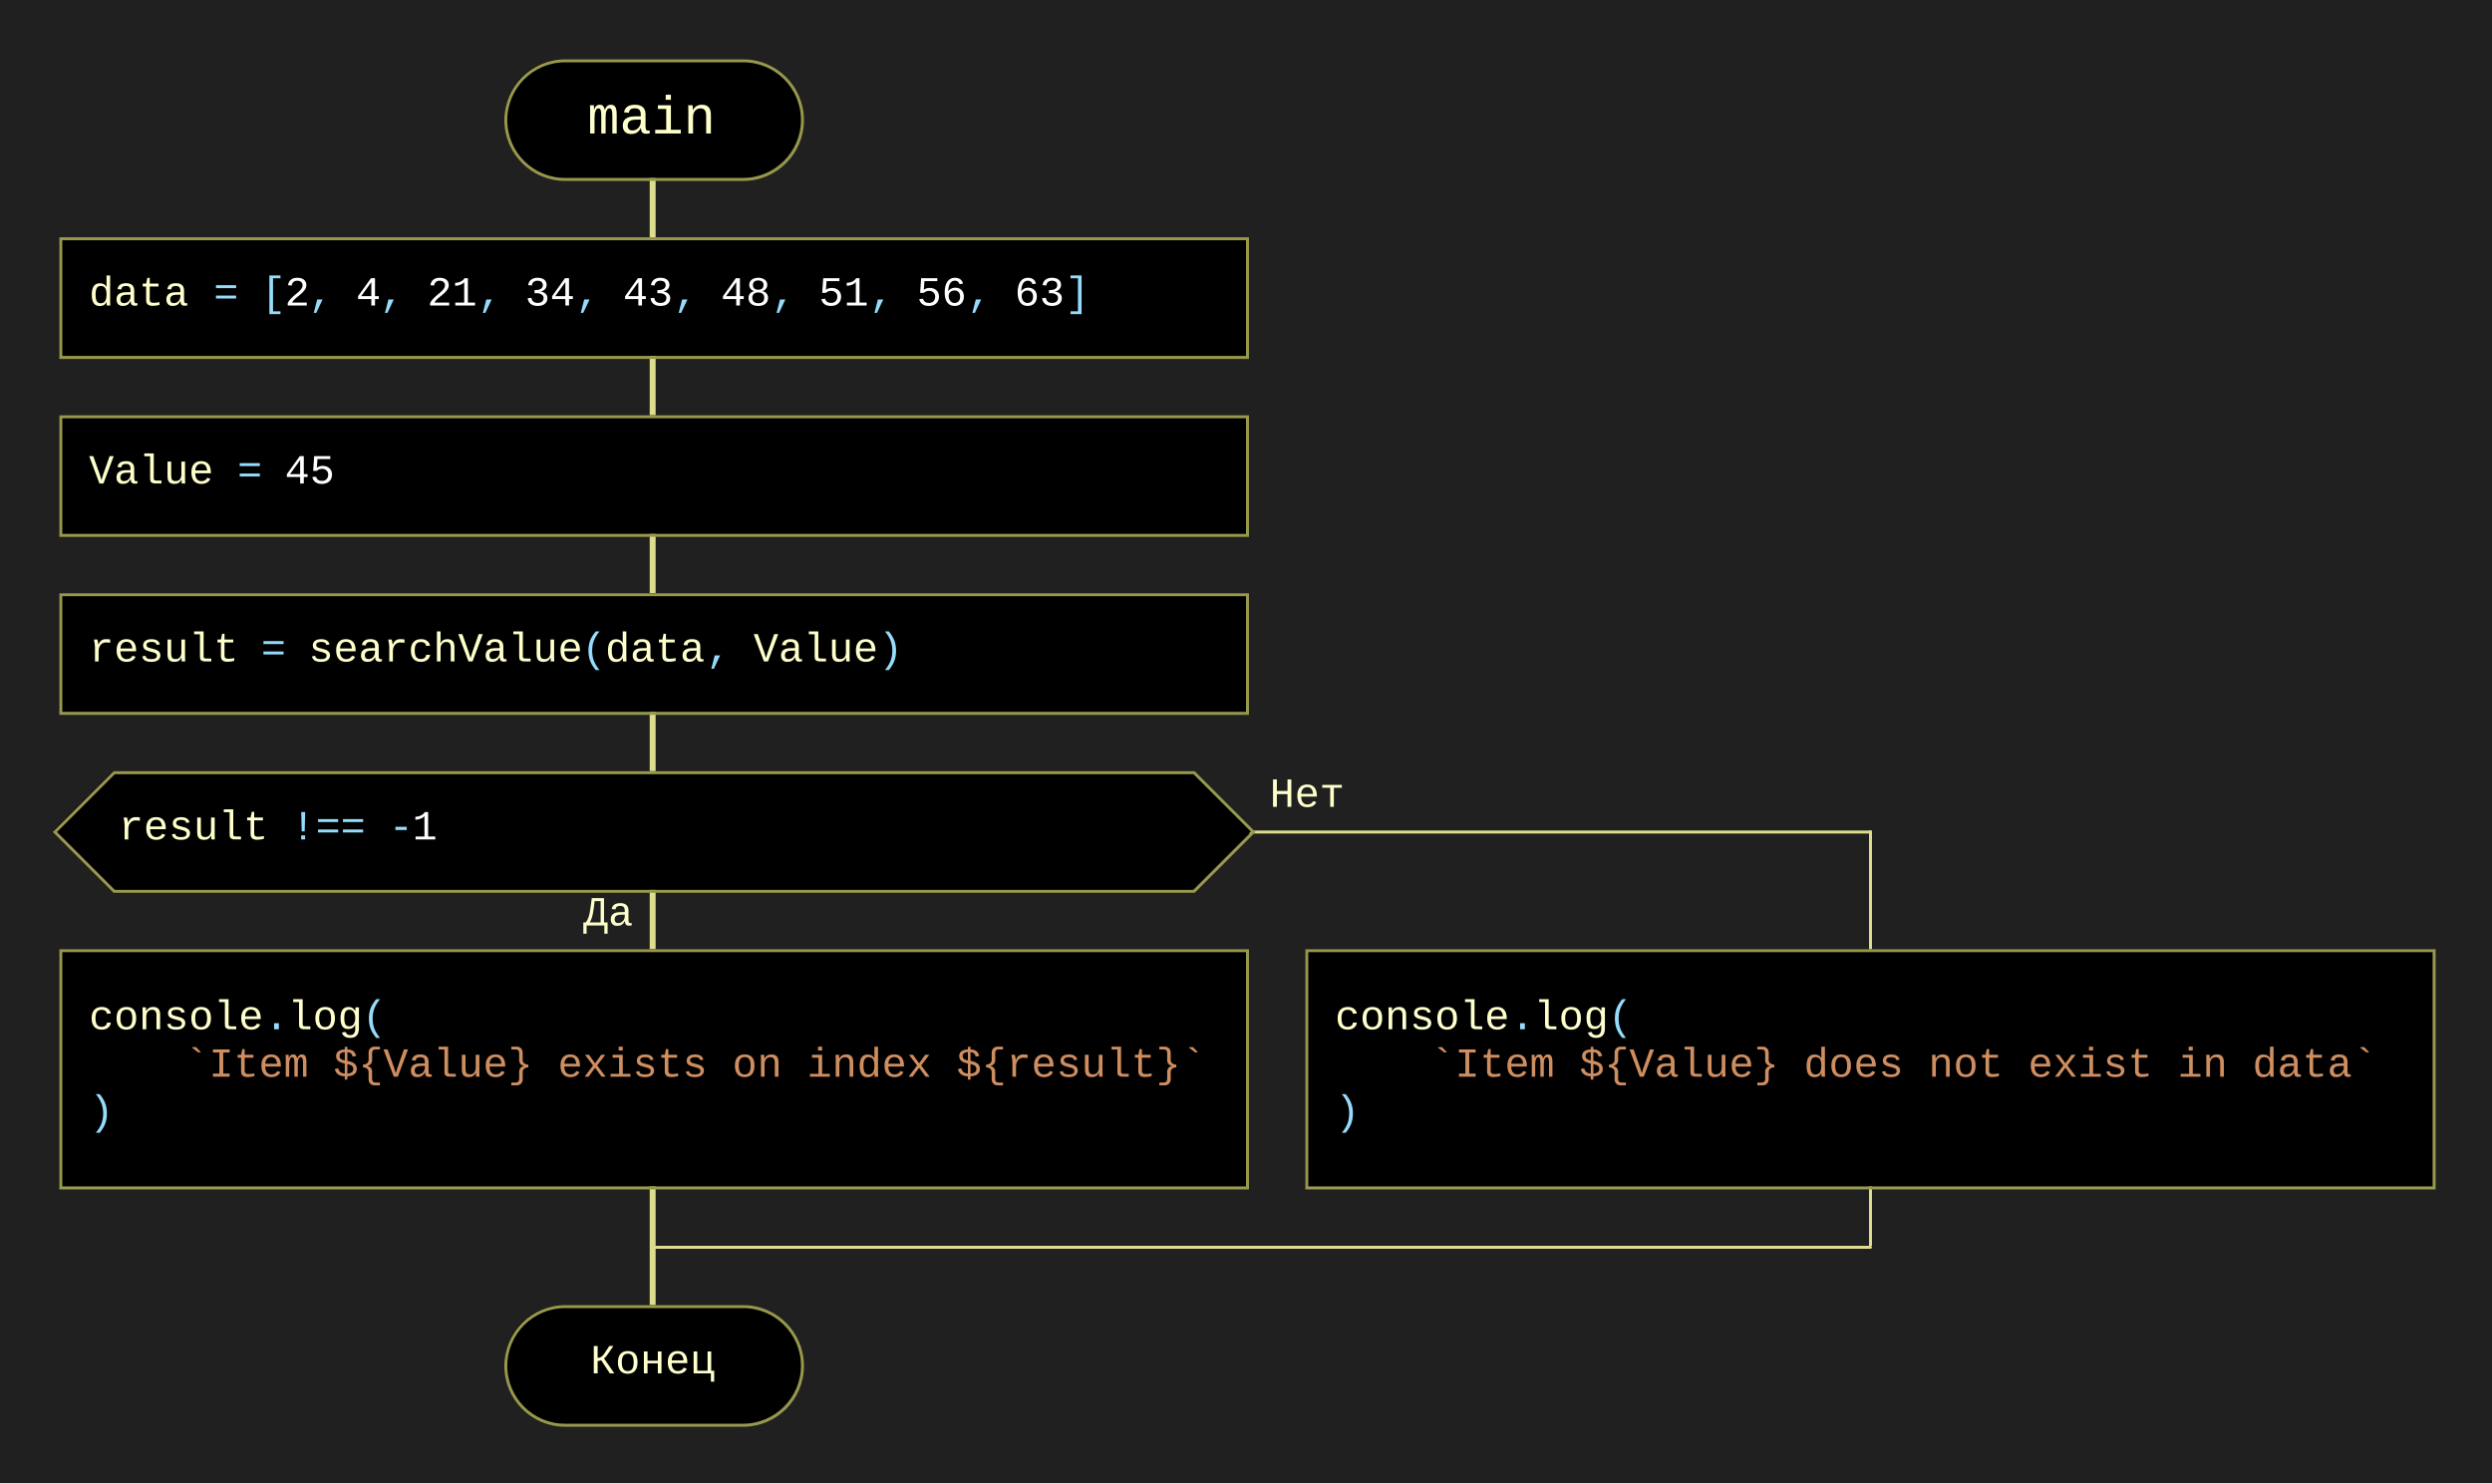
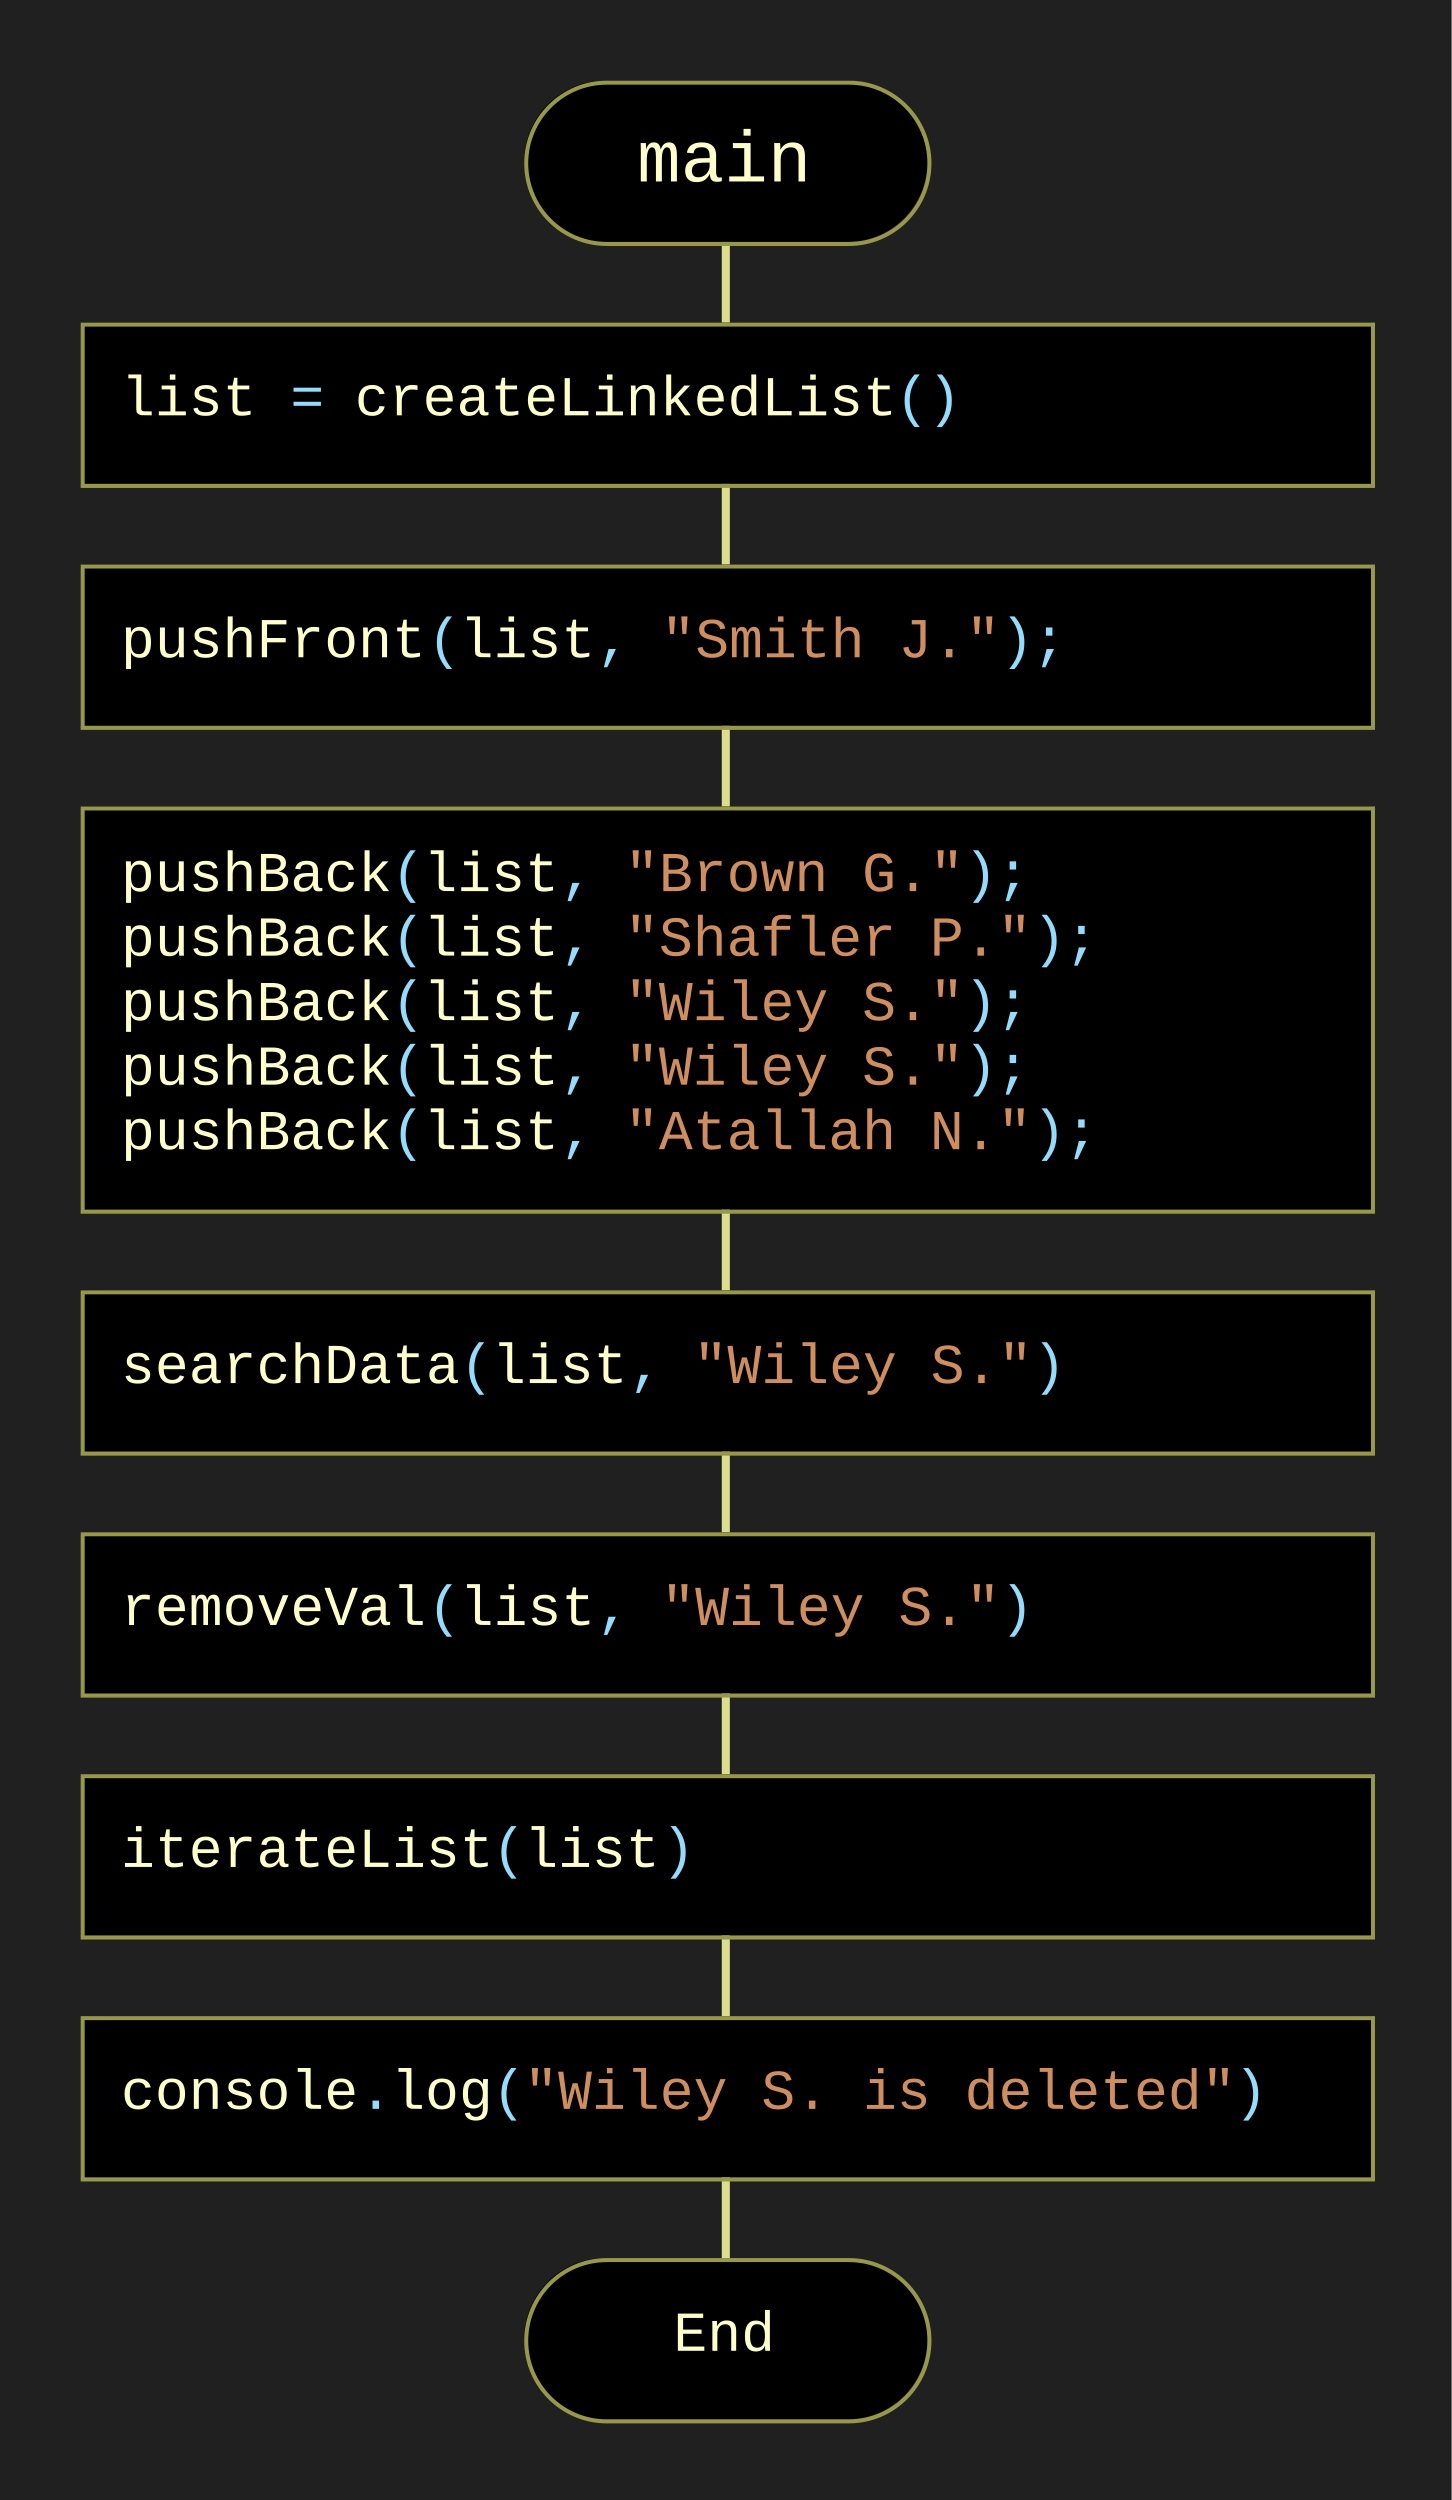
- <svg xmlns="http://www.w3.org/2000/svg" version="1.1" width="840" height="500">
+ <svg xmlns="http://www.w3.org/2000/svg" version="1.1" width="360" height="620">
  <defs />
  <g>
-     <rect fill="#202020" stroke="none" x="0" y="0" width="840" height="500" />
-     <g transform="scale(1,1) translate(220,40)">
+     <rect fill="#202020" stroke="none" x="0" y="0" width="360" height="620" />
+     <g transform="scale(1,1) translate(180,40)">
      <rect fill="#dddd90" stroke="none" x="-1" y="0" width="2" height="60" />
      <rect fill="#dddd90" stroke="none" x="-1" y="60" width="2" height="60" />
-       <rect fill="#dddd90" stroke="none" x="-1" y="120" width="2" height="60" />
-       <rect fill="#dddd90" stroke="none" x="-1" y="180" width="2" height="60" />
-       <rect fill="#dddd90" stroke="none" x="-1" y="240" width="2" height="80" />
-       <path fill="none" stroke="#dddd90" paint-order="fill stroke markers" d=" M 0.5 240.5 L 410.5 240.5" stroke-linecap="round" stroke-miterlimit="10" />
-       <rect fill="#dddd90" stroke="none" x="410" y="240" width="1" height="80" />
-       <rect fill="#dddd90" stroke="none" x="410" y="320" width="1" height="60" />
-       <rect fill="#dddd90" stroke="none" x="-1" y="320" width="2" height="60" />
-       <rect fill="#dddd90" stroke="none" x="-1" y="380" width="2" height="40" />
-       <path fill="none" stroke="#dddd90" paint-order="fill stroke markers" d=" M 0.5 380.5 L 410.5 380.5" stroke-linecap="round" stroke-miterlimit="10" />
-       <path fill="#000000" stroke="none" paint-order="stroke fill markers" d=" M -30 440 A 20 20 0 0 1 -30 400 L 30 400 L 30 400 A 20 20 0 0 1 30 440 Z" />
-       <path fill="none" stroke="#98984D" paint-order="fill stroke markers" d=" M -29.5 440.5 A 20 20 0 0 1 -29.5 400.5 L 30.5 400.5 L 30.5 400.5 A 20 20 0 0 1 30.5 440.5 Z" stroke-linecap="round" stroke-miterlimit="10" />
-       <text fill="#ffffcc" stroke="none" font-family="Consolas, Monaco, Cousine" font-size="14px" font-style="normal" font-weight="normal" text-decoration="normal" x="-21" y="423" text-anchor="start" dominant-baseline="alphabetic">Конец</text>
-       <rect fill="#000000" stroke="none" x="-200" y="40" width="400" height="40" />
-       <rect fill="none" stroke="#98984D" x="-199.5" y="40.5" width="400" height="40" stroke-linecap="round" stroke-miterlimit="10" />
-       <text fill="#ffffcc" stroke="none" font-family="Consolas, Monaco, Cousine" font-size="14px" font-style="normal" font-weight="normal" text-decoration="normal" x="-190" y="63" text-anchor="start" dominant-baseline="alphabetic">data</text>
-       <text fill="#95DCFC" stroke="none" font-family="Consolas, Monaco, Cousine" font-size="14px" font-style="normal" font-weight="normal" text-decoration="normal" x="-148" y="63" text-anchor="start" dominant-baseline="alphabetic">=</text>
-       <text fill="#95DCFC" stroke="none" font-family="Consolas, Monaco, Cousine" font-size="14px" font-style="normal" font-weight="normal" text-decoration="normal" x="-132" y="63" text-anchor="start" dominant-baseline="alphabetic">[</text>
-       <text fill="#ffffff" stroke="none" font-family="Consolas, Monaco, Cousine" font-size="14px" font-style="normal" font-weight="normal" text-decoration="normal" x="-124" y="63" text-anchor="start" dominant-baseline="alphabetic">2</text>
-       <text fill="#95DCFC" stroke="none" font-family="Consolas, Monaco, Cousine" font-size="14px" font-style="normal" font-weight="normal" text-decoration="normal" x="-116" y="63" text-anchor="start" dominant-baseline="alphabetic">,</text>
-       <text fill="#ffffff" stroke="none" font-family="Consolas, Monaco, Cousine" font-size="14px" font-style="normal" font-weight="normal" text-decoration="normal" x="-100" y="63" text-anchor="start" dominant-baseline="alphabetic">4</text>
-       <text fill="#95DCFC" stroke="none" font-family="Consolas, Monaco, Cousine" font-size="14px" font-style="normal" font-weight="normal" text-decoration="normal" x="-92" y="63" text-anchor="start" dominant-baseline="alphabetic">,</text>
-       <text fill="#ffffff" stroke="none" font-family="Consolas, Monaco, Cousine" font-size="14px" font-style="normal" font-weight="normal" text-decoration="normal" x="-76" y="63" text-anchor="start" dominant-baseline="alphabetic">21</text>
-       <text fill="#95DCFC" stroke="none" font-family="Consolas, Monaco, Cousine" font-size="14px" font-style="normal" font-weight="normal" text-decoration="normal" x="-59" y="63" text-anchor="start" dominant-baseline="alphabetic">,</text>
-       <text fill="#ffffff" stroke="none" font-family="Consolas, Monaco, Cousine" font-size="14px" font-style="normal" font-weight="normal" text-decoration="normal" x="-43" y="63" text-anchor="start" dominant-baseline="alphabetic">34</text>
-       <text fill="#95DCFC" stroke="none" font-family="Consolas, Monaco, Cousine" font-size="14px" font-style="normal" font-weight="normal" text-decoration="normal" x="-26" y="63" text-anchor="start" dominant-baseline="alphabetic">,</text>
-       <text fill="#ffffff" stroke="none" font-family="Consolas, Monaco, Cousine" font-size="14px" font-style="normal" font-weight="normal" text-decoration="normal" x="-10" y="63" text-anchor="start" dominant-baseline="alphabetic">43</text>
-       <text fill="#95DCFC" stroke="none" font-family="Consolas, Monaco, Cousine" font-size="14px" font-style="normal" font-weight="normal" text-decoration="normal" x="7" y="63" text-anchor="start" dominant-baseline="alphabetic">,</text>
-       <text fill="#ffffff" stroke="none" font-family="Consolas, Monaco, Cousine" font-size="14px" font-style="normal" font-weight="normal" text-decoration="normal" x="23" y="63" text-anchor="start" dominant-baseline="alphabetic">48</text>
-       <text fill="#95DCFC" stroke="none" font-family="Consolas, Monaco, Cousine" font-size="14px" font-style="normal" font-weight="normal" text-decoration="normal" x="40" y="63" text-anchor="start" dominant-baseline="alphabetic">,</text>
-       <text fill="#ffffff" stroke="none" font-family="Consolas, Monaco, Cousine" font-size="14px" font-style="normal" font-weight="normal" text-decoration="normal" x="56" y="63" text-anchor="start" dominant-baseline="alphabetic">51</text>
-       <text fill="#95DCFC" stroke="none" font-family="Consolas, Monaco, Cousine" font-size="14px" font-style="normal" font-weight="normal" text-decoration="normal" x="73" y="63" text-anchor="start" dominant-baseline="alphabetic">,</text>
-       <text fill="#ffffff" stroke="none" font-family="Consolas, Monaco, Cousine" font-size="14px" font-style="normal" font-weight="normal" text-decoration="normal" x="89" y="63" text-anchor="start" dominant-baseline="alphabetic">56</text>
-       <text fill="#95DCFC" stroke="none" font-family="Consolas, Monaco, Cousine" font-size="14px" font-style="normal" font-weight="normal" text-decoration="normal" x="106" y="63" text-anchor="start" dominant-baseline="alphabetic">,</text>
-       <text fill="#ffffff" stroke="none" font-family="Consolas, Monaco, Cousine" font-size="14px" font-style="normal" font-weight="normal" text-decoration="normal" x="122" y="63" text-anchor="start" dominant-baseline="alphabetic">63</text>
-       <text fill="#95DCFC" stroke="none" font-family="Consolas, Monaco, Cousine" font-size="14px" font-style="normal" font-weight="normal" text-decoration="normal" x="139" y="63" text-anchor="start" dominant-baseline="alphabetic">]</text>
-       <rect fill="#000000" stroke="none" x="-200" y="100" width="400" height="40" />
-       <rect fill="none" stroke="#98984D" x="-199.5" y="100.5" width="400" height="40" stroke-linecap="round" stroke-miterlimit="10" />
-       <text fill="#ffffcc" stroke="none" font-family="Consolas, Monaco, Cousine" font-size="14px" font-style="normal" font-weight="normal" text-decoration="normal" x="-190" y="123" text-anchor="start" dominant-baseline="alphabetic">Value</text>
-       <text fill="#95DCFC" stroke="none" font-family="Consolas, Monaco, Cousine" font-size="14px" font-style="normal" font-weight="normal" text-decoration="normal" x="-140" y="123" text-anchor="start" dominant-baseline="alphabetic">=</text>
-       <text fill="#ffffff" stroke="none" font-family="Consolas, Monaco, Cousine" font-size="14px" font-style="normal" font-weight="normal" text-decoration="normal" x="-124" y="123" text-anchor="start" dominant-baseline="alphabetic">45</text>
-       <rect fill="#000000" stroke="none" x="-200" y="160" width="400" height="40" />
-       <rect fill="none" stroke="#98984D" x="-199.5" y="160.5" width="400" height="40" stroke-linecap="round" stroke-miterlimit="10" />
-       <text fill="#ffffcc" stroke="none" font-family="Consolas, Monaco, Cousine" font-size="14px" font-style="normal" font-weight="normal" text-decoration="normal" x="-190" y="183" text-anchor="start" dominant-baseline="alphabetic">result</text>
-       <text fill="#95DCFC" stroke="none" font-family="Consolas, Monaco, Cousine" font-size="14px" font-style="normal" font-weight="normal" text-decoration="normal" x="-132" y="183" text-anchor="start" dominant-baseline="alphabetic">=</text>
-       <text fill="#ffffcc" stroke="none" font-family="Consolas, Monaco, Cousine" font-size="14px" font-style="normal" font-weight="normal" text-decoration="normal" x="-116" y="183" text-anchor="start" dominant-baseline="alphabetic">searchValue</text>
-       <text fill="#95DCFC" stroke="none" font-family="Consolas, Monaco, Cousine" font-size="14px" font-style="normal" font-weight="normal" text-decoration="normal" x="-24" y="183" text-anchor="start" dominant-baseline="alphabetic">(</text>
-       <text fill="#ffffcc" stroke="none" font-family="Consolas, Monaco, Cousine" font-size="14px" font-style="normal" font-weight="normal" text-decoration="normal" x="-16" y="183" text-anchor="start" dominant-baseline="alphabetic">data</text>
-       <text fill="#95DCFC" stroke="none" font-family="Consolas, Monaco, Cousine" font-size="14px" font-style="normal" font-weight="normal" text-decoration="normal" x="18" y="183" text-anchor="start" dominant-baseline="alphabetic">,</text>
-       <text fill="#ffffcc" stroke="none" font-family="Consolas, Monaco, Cousine" font-size="14px" font-style="normal" font-weight="normal" text-decoration="normal" x="34" y="183" text-anchor="start" dominant-baseline="alphabetic">Value</text>
-       <text fill="#95DCFC" stroke="none" font-family="Consolas, Monaco, Cousine" font-size="14px" font-style="normal" font-weight="normal" text-decoration="normal" x="76" y="183" text-anchor="start" dominant-baseline="alphabetic">)</text>
-       <path fill="#000000" stroke="none" paint-order="stroke fill markers" d=" M -202 240 L -182 220 L 182 220 L 202 240 L 182 260 L -182 260 Z" />
-       <path fill="none" stroke="#98984D" paint-order="fill stroke markers" d=" M -201.5 240.5 L -181.5 220.5 L 182.5 220.5 L 202.5 240.5 L 182.5 260.5 L -181.5 260.5 Z" stroke-linecap="round" stroke-miterlimit="10" />
-       <text fill="#ffffcc" stroke="none" font-family="Consolas, Monaco, Cousine" font-size="14px" font-style="normal" font-weight="normal" text-decoration="normal" x="-180" y="243" text-anchor="start" dominant-baseline="alphabetic">result</text>
-       <text fill="#95DCFC" stroke="none" font-family="Consolas, Monaco, Cousine" font-size="14px" font-style="normal" font-weight="normal" text-decoration="normal" x="-122" y="243" text-anchor="start" dominant-baseline="alphabetic">!==</text>
-       <text fill="#95DCFC" stroke="none" font-family="Consolas, Monaco, Cousine" font-size="14px" font-style="normal" font-weight="normal" text-decoration="normal" x="-89" y="243" text-anchor="start" dominant-baseline="alphabetic">-</text>
-       <text fill="#ffffff" stroke="none" font-family="Consolas, Monaco, Cousine" font-size="14px" font-style="normal" font-weight="normal" text-decoration="normal" x="-81" y="243" text-anchor="start" dominant-baseline="alphabetic">1</text>
-       <text fill="#ffffcc" stroke="none" font-family="Consolas, Monaco, Cousine" font-size="14px" font-style="normal" font-weight="normal" text-decoration="normal" x="-23.4" y="272" text-anchor="start" dominant-baseline="alphabetic">Да</text>
-       <text fill="#ffffcc" stroke="none" font-family="Consolas, Monaco, Cousine" font-size="14px" font-style="normal" font-weight="normal" text-decoration="normal" x="208" y="232" text-anchor="start" dominant-baseline="alphabetic">Нет</text>
-       <rect fill="#000000" stroke="none" x="-200" y="280" width="400" height="80" />
-       <rect fill="none" stroke="#98984D" x="-199.5" y="280.5" width="400" height="80" stroke-linecap="round" stroke-miterlimit="10" />
-       <text fill="#ffffcc" stroke="none" font-family="Consolas, Monaco, Cousine" font-size="14px" font-style="normal" font-weight="normal" text-decoration="normal" x="-190" y="307" text-anchor="start" dominant-baseline="alphabetic">console</text>
-       <text fill="#95DCFC" stroke="none" font-family="Consolas, Monaco, Cousine" font-size="14px" font-style="normal" font-weight="normal" text-decoration="normal" x="-131" y="307" text-anchor="start" dominant-baseline="alphabetic">.</text>
-       <text fill="#ffffcc" stroke="none" font-family="Consolas, Monaco, Cousine" font-size="14px" font-style="normal" font-weight="normal" text-decoration="normal" x="-123" y="307" text-anchor="start" dominant-baseline="alphabetic">log</text>
-       <text fill="#95DCFC" stroke="none" font-family="Consolas, Monaco, Cousine" font-size="14px" font-style="normal" font-weight="normal" text-decoration="normal" x="-98" y="307" text-anchor="start" dominant-baseline="alphabetic">(</text>
-       <text fill="#CF8E60" stroke="none" font-family="Consolas, Monaco, Cousine" font-size="14px" font-style="normal" font-weight="normal" text-decoration="normal" x="-158" y="323" text-anchor="start" dominant-baseline="alphabetic">`Item ${Value} exists on index ${result}`</text>
-       <text fill="#95DCFC" stroke="none" font-family="Consolas, Monaco, Cousine" font-size="14px" font-style="normal" font-weight="normal" text-decoration="normal" x="-190" y="339" text-anchor="start" dominant-baseline="alphabetic">)</text>
-       <rect fill="#000000" stroke="none" x="220" y="280" width="380" height="80" />
-       <rect fill="none" stroke="#98984D" x="220.5" y="280.5" width="380" height="80" stroke-linecap="round" stroke-miterlimit="10" />
-       <text fill="#ffffcc" stroke="none" font-family="Consolas, Monaco, Cousine" font-size="14px" font-style="normal" font-weight="normal" text-decoration="normal" x="230" y="307" text-anchor="start" dominant-baseline="alphabetic">console</text>
-       <text fill="#95DCFC" stroke="none" font-family="Consolas, Monaco, Cousine" font-size="14px" font-style="normal" font-weight="normal" text-decoration="normal" x="289" y="307" text-anchor="start" dominant-baseline="alphabetic">.</text>
-       <text fill="#ffffcc" stroke="none" font-family="Consolas, Monaco, Cousine" font-size="14px" font-style="normal" font-weight="normal" text-decoration="normal" x="297" y="307" text-anchor="start" dominant-baseline="alphabetic">log</text>
-       <text fill="#95DCFC" stroke="none" font-family="Consolas, Monaco, Cousine" font-size="14px" font-style="normal" font-weight="normal" text-decoration="normal" x="322" y="307" text-anchor="start" dominant-baseline="alphabetic">(</text>
-       <text fill="#CF8E60" stroke="none" font-family="Consolas, Monaco, Cousine" font-size="14px" font-style="normal" font-weight="normal" text-decoration="normal" x="262" y="323" text-anchor="start" dominant-baseline="alphabetic">`Item ${Value} does not exist in data`</text>
-       <text fill="#95DCFC" stroke="none" font-family="Consolas, Monaco, Cousine" font-size="14px" font-style="normal" font-weight="normal" text-decoration="normal" x="230" y="339" text-anchor="start" dominant-baseline="alphabetic">)</text>
+       <rect fill="#dddd90" stroke="none" x="-1" y="120" width="2" height="90" />
+       <rect fill="#dddd90" stroke="none" x="-1" y="210" width="2" height="90" />
+       <rect fill="#dddd90" stroke="none" x="-1" y="300" width="2" height="60" />
+       <rect fill="#dddd90" stroke="none" x="-1" y="360" width="2" height="60" />
+       <rect fill="#dddd90" stroke="none" x="-1" y="420" width="2" height="60" />
+       <rect fill="#dddd90" stroke="none" x="-1" y="480" width="2" height="60" />
+       <path fill="#000000" stroke="none" paint-order="stroke fill markers" d=" M -30 560 A 20 20 0 0 1 -30 520 L 30 520 L 30 520 A 20 20 0 0 1 30 560 Z" />
+       <path fill="none" stroke="#98984D" paint-order="fill stroke markers" d=" M -29.5 560.5 A 20 20 0 0 1 -29.5 520.5 L 30.5 520.5 L 30.5 520.5 A 20 20 0 0 1 30.5 560.5 Z" stroke-linecap="round" stroke-miterlimit="10" />
+       <text fill="#ffffcc" stroke="none" font-family="Consolas, Monaco, Cousine" font-size="14px" font-style="normal" font-weight="normal" text-decoration="normal" x="-13" y="543" text-anchor="start" dominant-baseline="alphabetic">End</text>
+       <rect fill="#000000" stroke="none" x="-160" y="40" width="320" height="40" />
+       <rect fill="none" stroke="#98984D" x="-159.5" y="40.5" width="320" height="40" stroke-linecap="round" stroke-miterlimit="10" />
+       <text fill="#ffffcc" stroke="none" font-family="Consolas, Monaco, Cousine" font-size="14px" font-style="normal" font-weight="normal" text-decoration="normal" x="-150" y="63" text-anchor="start" dominant-baseline="alphabetic">list</text>
+       <text fill="#95DCFC" stroke="none" font-family="Consolas, Monaco, Cousine" font-size="14px" font-style="normal" font-weight="normal" text-decoration="normal" x="-108" y="63" text-anchor="start" dominant-baseline="alphabetic">=</text>
+       <text fill="#ffffcc" stroke="none" font-family="Consolas, Monaco, Cousine" font-size="14px" font-style="normal" font-weight="normal" text-decoration="normal" x="-92" y="63" text-anchor="start" dominant-baseline="alphabetic">createLinkedList</text>
+       <text fill="#95DCFC" stroke="none" font-family="Consolas, Monaco, Cousine" font-size="14px" font-style="normal" font-weight="normal" text-decoration="normal" x="42" y="63" text-anchor="start" dominant-baseline="alphabetic">(</text>
+       <text fill="#95DCFC" stroke="none" font-family="Consolas, Monaco, Cousine" font-size="14px" font-style="normal" font-weight="normal" text-decoration="normal" x="50" y="63" text-anchor="start" dominant-baseline="alphabetic">)</text>
+       <rect fill="#000000" stroke="none" x="-160" y="100" width="320" height="40" />
+       <rect fill="none" stroke="#98984D" x="-159.5" y="100.5" width="320" height="40" stroke-linecap="round" stroke-miterlimit="10" />
+       <text fill="#ffffcc" stroke="none" font-family="Consolas, Monaco, Cousine" font-size="14px" font-style="normal" font-weight="normal" text-decoration="normal" x="-150" y="123" text-anchor="start" dominant-baseline="alphabetic">pushFront</text>
+       <text fill="#95DCFC" stroke="none" font-family="Consolas, Monaco, Cousine" font-size="14px" font-style="normal" font-weight="normal" text-decoration="normal" x="-74" y="123" text-anchor="start" dominant-baseline="alphabetic">(</text>
+       <text fill="#ffffcc" stroke="none" font-family="Consolas, Monaco, Cousine" font-size="14px" font-style="normal" font-weight="normal" text-decoration="normal" x="-66" y="123" text-anchor="start" dominant-baseline="alphabetic">list</text>
+       <text fill="#95DCFC" stroke="none" font-family="Consolas, Monaco, Cousine" font-size="14px" font-style="normal" font-weight="normal" text-decoration="normal" x="-32" y="123" text-anchor="start" dominant-baseline="alphabetic">,</text>
+       <text fill="#CF8E60" stroke="none" font-family="Consolas, Monaco, Cousine" font-size="14px" font-style="normal" font-weight="normal" text-decoration="normal" x="-16" y="123" text-anchor="start" dominant-baseline="alphabetic">"Smith J."</text>
+       <text fill="#95DCFC" stroke="none" font-family="Consolas, Monaco, Cousine" font-size="14px" font-style="normal" font-weight="normal" text-decoration="normal" x="68" y="123" text-anchor="start" dominant-baseline="alphabetic">)</text>
+       <text fill="#95DCFC" stroke="none" font-family="Consolas, Monaco, Cousine" font-size="14px" font-style="normal" font-weight="normal" text-decoration="normal" x="76" y="123" text-anchor="start" dominant-baseline="alphabetic">;</text>
+       <rect fill="#000000" stroke="none" x="-160" y="160" width="320" height="100" />
+       <rect fill="none" stroke="#98984D" x="-159.5" y="160.5" width="320" height="100" stroke-linecap="round" stroke-miterlimit="10" />
+       <text fill="#ffffcc" stroke="none" font-family="Consolas, Monaco, Cousine" font-size="14px" font-style="normal" font-weight="normal" text-decoration="normal" x="-150" y="181" text-anchor="start" dominant-baseline="alphabetic">pushBack</text>
+       <text fill="#95DCFC" stroke="none" font-family="Consolas, Monaco, Cousine" font-size="14px" font-style="normal" font-weight="normal" text-decoration="normal" x="-83" y="181" text-anchor="start" dominant-baseline="alphabetic">(</text>
+       <text fill="#ffffcc" stroke="none" font-family="Consolas, Monaco, Cousine" font-size="14px" font-style="normal" font-weight="normal" text-decoration="normal" x="-75" y="181" text-anchor="start" dominant-baseline="alphabetic">list</text>
+       <text fill="#95DCFC" stroke="none" font-family="Consolas, Monaco, Cousine" font-size="14px" font-style="normal" font-weight="normal" text-decoration="normal" x="-41" y="181" text-anchor="start" dominant-baseline="alphabetic">,</text>
+       <text fill="#CF8E60" stroke="none" font-family="Consolas, Monaco, Cousine" font-size="14px" font-style="normal" font-weight="normal" text-decoration="normal" x="-25" y="181" text-anchor="start" dominant-baseline="alphabetic">"Brown G."</text>
+       <text fill="#95DCFC" stroke="none" font-family="Consolas, Monaco, Cousine" font-size="14px" font-style="normal" font-weight="normal" text-decoration="normal" x="59" y="181" text-anchor="start" dominant-baseline="alphabetic">)</text>
+       <text fill="#95DCFC" stroke="none" font-family="Consolas, Monaco, Cousine" font-size="14px" font-style="normal" font-weight="normal" text-decoration="normal" x="67" y="181" text-anchor="start" dominant-baseline="alphabetic">;</text>
+       <text fill="#ffffcc" stroke="none" font-family="Consolas, Monaco, Cousine" font-size="14px" font-style="normal" font-weight="normal" text-decoration="normal" x="-150" y="197" text-anchor="start" dominant-baseline="alphabetic">pushBack</text>
+       <text fill="#95DCFC" stroke="none" font-family="Consolas, Monaco, Cousine" font-size="14px" font-style="normal" font-weight="normal" text-decoration="normal" x="-83" y="197" text-anchor="start" dominant-baseline="alphabetic">(</text>
+       <text fill="#ffffcc" stroke="none" font-family="Consolas, Monaco, Cousine" font-size="14px" font-style="normal" font-weight="normal" text-decoration="normal" x="-75" y="197" text-anchor="start" dominant-baseline="alphabetic">list</text>
+       <text fill="#95DCFC" stroke="none" font-family="Consolas, Monaco, Cousine" font-size="14px" font-style="normal" font-weight="normal" text-decoration="normal" x="-41" y="197" text-anchor="start" dominant-baseline="alphabetic">,</text>
+       <text fill="#CF8E60" stroke="none" font-family="Consolas, Monaco, Cousine" font-size="14px" font-style="normal" font-weight="normal" text-decoration="normal" x="-25" y="197" text-anchor="start" dominant-baseline="alphabetic">"Shafler P."</text>
+       <text fill="#95DCFC" stroke="none" font-family="Consolas, Monaco, Cousine" font-size="14px" font-style="normal" font-weight="normal" text-decoration="normal" x="76" y="197" text-anchor="start" dominant-baseline="alphabetic">)</text>
+       <text fill="#95DCFC" stroke="none" font-family="Consolas, Monaco, Cousine" font-size="14px" font-style="normal" font-weight="normal" text-decoration="normal" x="84" y="197" text-anchor="start" dominant-baseline="alphabetic">;</text>
+       <text fill="#ffffcc" stroke="none" font-family="Consolas, Monaco, Cousine" font-size="14px" font-style="normal" font-weight="normal" text-decoration="normal" x="-150" y="213" text-anchor="start" dominant-baseline="alphabetic">pushBack</text>
+       <text fill="#95DCFC" stroke="none" font-family="Consolas, Monaco, Cousine" font-size="14px" font-style="normal" font-weight="normal" text-decoration="normal" x="-83" y="213" text-anchor="start" dominant-baseline="alphabetic">(</text>
+       <text fill="#ffffcc" stroke="none" font-family="Consolas, Monaco, Cousine" font-size="14px" font-style="normal" font-weight="normal" text-decoration="normal" x="-75" y="213" text-anchor="start" dominant-baseline="alphabetic">list</text>
+       <text fill="#95DCFC" stroke="none" font-family="Consolas, Monaco, Cousine" font-size="14px" font-style="normal" font-weight="normal" text-decoration="normal" x="-41" y="213" text-anchor="start" dominant-baseline="alphabetic">,</text>
+       <text fill="#CF8E60" stroke="none" font-family="Consolas, Monaco, Cousine" font-size="14px" font-style="normal" font-weight="normal" text-decoration="normal" x="-25" y="213" text-anchor="start" dominant-baseline="alphabetic">"Wiley S."</text>
+       <text fill="#95DCFC" stroke="none" font-family="Consolas, Monaco, Cousine" font-size="14px" font-style="normal" font-weight="normal" text-decoration="normal" x="59" y="213" text-anchor="start" dominant-baseline="alphabetic">)</text>
+       <text fill="#95DCFC" stroke="none" font-family="Consolas, Monaco, Cousine" font-size="14px" font-style="normal" font-weight="normal" text-decoration="normal" x="67" y="213" text-anchor="start" dominant-baseline="alphabetic">;</text>
+       <text fill="#ffffcc" stroke="none" font-family="Consolas, Monaco, Cousine" font-size="14px" font-style="normal" font-weight="normal" text-decoration="normal" x="-150" y="229" text-anchor="start" dominant-baseline="alphabetic">pushBack</text>
+       <text fill="#95DCFC" stroke="none" font-family="Consolas, Monaco, Cousine" font-size="14px" font-style="normal" font-weight="normal" text-decoration="normal" x="-83" y="229" text-anchor="start" dominant-baseline="alphabetic">(</text>
+       <text fill="#ffffcc" stroke="none" font-family="Consolas, Monaco, Cousine" font-size="14px" font-style="normal" font-weight="normal" text-decoration="normal" x="-75" y="229" text-anchor="start" dominant-baseline="alphabetic">list</text>
+       <text fill="#95DCFC" stroke="none" font-family="Consolas, Monaco, Cousine" font-size="14px" font-style="normal" font-weight="normal" text-decoration="normal" x="-41" y="229" text-anchor="start" dominant-baseline="alphabetic">,</text>
+       <text fill="#CF8E60" stroke="none" font-family="Consolas, Monaco, Cousine" font-size="14px" font-style="normal" font-weight="normal" text-decoration="normal" x="-25" y="229" text-anchor="start" dominant-baseline="alphabetic">"Wiley S."</text>
+       <text fill="#95DCFC" stroke="none" font-family="Consolas, Monaco, Cousine" font-size="14px" font-style="normal" font-weight="normal" text-decoration="normal" x="59" y="229" text-anchor="start" dominant-baseline="alphabetic">)</text>
+       <text fill="#95DCFC" stroke="none" font-family="Consolas, Monaco, Cousine" font-size="14px" font-style="normal" font-weight="normal" text-decoration="normal" x="67" y="229" text-anchor="start" dominant-baseline="alphabetic">;</text>
+       <text fill="#ffffcc" stroke="none" font-family="Consolas, Monaco, Cousine" font-size="14px" font-style="normal" font-weight="normal" text-decoration="normal" x="-150" y="245" text-anchor="start" dominant-baseline="alphabetic">pushBack</text>
+       <text fill="#95DCFC" stroke="none" font-family="Consolas, Monaco, Cousine" font-size="14px" font-style="normal" font-weight="normal" text-decoration="normal" x="-83" y="245" text-anchor="start" dominant-baseline="alphabetic">(</text>
+       <text fill="#ffffcc" stroke="none" font-family="Consolas, Monaco, Cousine" font-size="14px" font-style="normal" font-weight="normal" text-decoration="normal" x="-75" y="245" text-anchor="start" dominant-baseline="alphabetic">list</text>
+       <text fill="#95DCFC" stroke="none" font-family="Consolas, Monaco, Cousine" font-size="14px" font-style="normal" font-weight="normal" text-decoration="normal" x="-41" y="245" text-anchor="start" dominant-baseline="alphabetic">,</text>
+       <text fill="#CF8E60" stroke="none" font-family="Consolas, Monaco, Cousine" font-size="14px" font-style="normal" font-weight="normal" text-decoration="normal" x="-25" y="245" text-anchor="start" dominant-baseline="alphabetic">"Atallah N."</text>
+       <text fill="#95DCFC" stroke="none" font-family="Consolas, Monaco, Cousine" font-size="14px" font-style="normal" font-weight="normal" text-decoration="normal" x="76" y="245" text-anchor="start" dominant-baseline="alphabetic">)</text>
+       <text fill="#95DCFC" stroke="none" font-family="Consolas, Monaco, Cousine" font-size="14px" font-style="normal" font-weight="normal" text-decoration="normal" x="84" y="245" text-anchor="start" dominant-baseline="alphabetic">;</text>
+       <rect fill="#000000" stroke="none" x="-160" y="280" width="320" height="40" />
+       <rect fill="none" stroke="#98984D" x="-159.5" y="280.5" width="320" height="40" stroke-linecap="round" stroke-miterlimit="10" />
+       <text fill="#ffffcc" stroke="none" font-family="Consolas, Monaco, Cousine" font-size="14px" font-style="normal" font-weight="normal" text-decoration="normal" x="-150" y="303" text-anchor="start" dominant-baseline="alphabetic">searchData</text>
+       <text fill="#95DCFC" stroke="none" font-family="Consolas, Monaco, Cousine" font-size="14px" font-style="normal" font-weight="normal" text-decoration="normal" x="-66" y="303" text-anchor="start" dominant-baseline="alphabetic">(</text>
+       <text fill="#ffffcc" stroke="none" font-family="Consolas, Monaco, Cousine" font-size="14px" font-style="normal" font-weight="normal" text-decoration="normal" x="-58" y="303" text-anchor="start" dominant-baseline="alphabetic">list</text>
+       <text fill="#95DCFC" stroke="none" font-family="Consolas, Monaco, Cousine" font-size="14px" font-style="normal" font-weight="normal" text-decoration="normal" x="-24" y="303" text-anchor="start" dominant-baseline="alphabetic">,</text>
+       <text fill="#CF8E60" stroke="none" font-family="Consolas, Monaco, Cousine" font-size="14px" font-style="normal" font-weight="normal" text-decoration="normal" x="-8" y="303" text-anchor="start" dominant-baseline="alphabetic">"Wiley S."</text>
+       <text fill="#95DCFC" stroke="none" font-family="Consolas, Monaco, Cousine" font-size="14px" font-style="normal" font-weight="normal" text-decoration="normal" x="76" y="303" text-anchor="start" dominant-baseline="alphabetic">)</text>
+       <rect fill="#000000" stroke="none" x="-160" y="340" width="320" height="40" />
+       <rect fill="none" stroke="#98984D" x="-159.5" y="340.5" width="320" height="40" stroke-linecap="round" stroke-miterlimit="10" />
+       <text fill="#ffffcc" stroke="none" font-family="Consolas, Monaco, Cousine" font-size="14px" font-style="normal" font-weight="normal" text-decoration="normal" x="-150" y="363" text-anchor="start" dominant-baseline="alphabetic">removeVal</text>
+       <text fill="#95DCFC" stroke="none" font-family="Consolas, Monaco, Cousine" font-size="14px" font-style="normal" font-weight="normal" text-decoration="normal" x="-74" y="363" text-anchor="start" dominant-baseline="alphabetic">(</text>
+       <text fill="#ffffcc" stroke="none" font-family="Consolas, Monaco, Cousine" font-size="14px" font-style="normal" font-weight="normal" text-decoration="normal" x="-66" y="363" text-anchor="start" dominant-baseline="alphabetic">list</text>
+       <text fill="#95DCFC" stroke="none" font-family="Consolas, Monaco, Cousine" font-size="14px" font-style="normal" font-weight="normal" text-decoration="normal" x="-32" y="363" text-anchor="start" dominant-baseline="alphabetic">,</text>
+       <text fill="#CF8E60" stroke="none" font-family="Consolas, Monaco, Cousine" font-size="14px" font-style="normal" font-weight="normal" text-decoration="normal" x="-16" y="363" text-anchor="start" dominant-baseline="alphabetic">"Wiley S."</text>
+       <text fill="#95DCFC" stroke="none" font-family="Consolas, Monaco, Cousine" font-size="14px" font-style="normal" font-weight="normal" text-decoration="normal" x="68" y="363" text-anchor="start" dominant-baseline="alphabetic">)</text>
+       <rect fill="#000000" stroke="none" x="-160" y="400" width="320" height="40" />
+       <rect fill="none" stroke="#98984D" x="-159.5" y="400.5" width="320" height="40" stroke-linecap="round" stroke-miterlimit="10" />
+       <text fill="#ffffcc" stroke="none" font-family="Consolas, Monaco, Cousine" font-size="14px" font-style="normal" font-weight="normal" text-decoration="normal" x="-150" y="423" text-anchor="start" dominant-baseline="alphabetic">iterateList</text>
+       <text fill="#95DCFC" stroke="none" font-family="Consolas, Monaco, Cousine" font-size="14px" font-style="normal" font-weight="normal" text-decoration="normal" x="-58" y="423" text-anchor="start" dominant-baseline="alphabetic">(</text>
+       <text fill="#ffffcc" stroke="none" font-family="Consolas, Monaco, Cousine" font-size="14px" font-style="normal" font-weight="normal" text-decoration="normal" x="-50" y="423" text-anchor="start" dominant-baseline="alphabetic">list</text>
+       <text fill="#95DCFC" stroke="none" font-family="Consolas, Monaco, Cousine" font-size="14px" font-style="normal" font-weight="normal" text-decoration="normal" x="-16" y="423" text-anchor="start" dominant-baseline="alphabetic">)</text>
+       <rect fill="#000000" stroke="none" x="-160" y="460" width="320" height="40" />
+       <rect fill="none" stroke="#98984D" x="-159.5" y="460.5" width="320" height="40" stroke-linecap="round" stroke-miterlimit="10" />
+       <text fill="#ffffcc" stroke="none" font-family="Consolas, Monaco, Cousine" font-size="14px" font-style="normal" font-weight="normal" text-decoration="normal" x="-150" y="483" text-anchor="start" dominant-baseline="alphabetic">console</text>
+       <text fill="#95DCFC" stroke="none" font-family="Consolas, Monaco, Cousine" font-size="14px" font-style="normal" font-weight="normal" text-decoration="normal" x="-91" y="483" text-anchor="start" dominant-baseline="alphabetic">.</text>
+       <text fill="#ffffcc" stroke="none" font-family="Consolas, Monaco, Cousine" font-size="14px" font-style="normal" font-weight="normal" text-decoration="normal" x="-83" y="483" text-anchor="start" dominant-baseline="alphabetic">log</text>
+       <text fill="#95DCFC" stroke="none" font-family="Consolas, Monaco, Cousine" font-size="14px" font-style="normal" font-weight="normal" text-decoration="normal" x="-58" y="483" text-anchor="start" dominant-baseline="alphabetic">(</text>
+       <text fill="#CF8E60" stroke="none" font-family="Consolas, Monaco, Cousine" font-size="14px" font-style="normal" font-weight="normal" text-decoration="normal" x="-50" y="483" text-anchor="start" dominant-baseline="alphabetic">"Wiley S. is deleted"</text>
+       <text fill="#95DCFC" stroke="none" font-family="Consolas, Monaco, Cousine" font-size="14px" font-style="normal" font-weight="normal" text-decoration="normal" x="126" y="483" text-anchor="start" dominant-baseline="alphabetic">)</text>
      <path fill="#000000" stroke="none" paint-order="stroke fill markers" d=" M -30 20 A 20 20 0 0 1 -30 -20 L 30 -20 L 30 -20 A 20 20 0 0 1 30 20 Z" />
      <path fill="none" stroke="#98984D" paint-order="fill stroke markers" d=" M -29.5 20.5 A 20 20 0 0 1 -29.5 -19.5 L 30.5 -19.5 L 30.5 -19.5 A 20 20 0 0 1 30.5 20.5 Z" stroke-linecap="round" stroke-miterlimit="10" />
      <text fill="#ffffcc" stroke="none" font-family="Consolas, Monaco, Cousine" font-size="18px" font-style="normal" font-weight="normal" text-decoration="normal" x="-22" y="5" text-anchor="start" dominant-baseline="alphabetic">main</text>
    </g>
  </g>
</svg>
